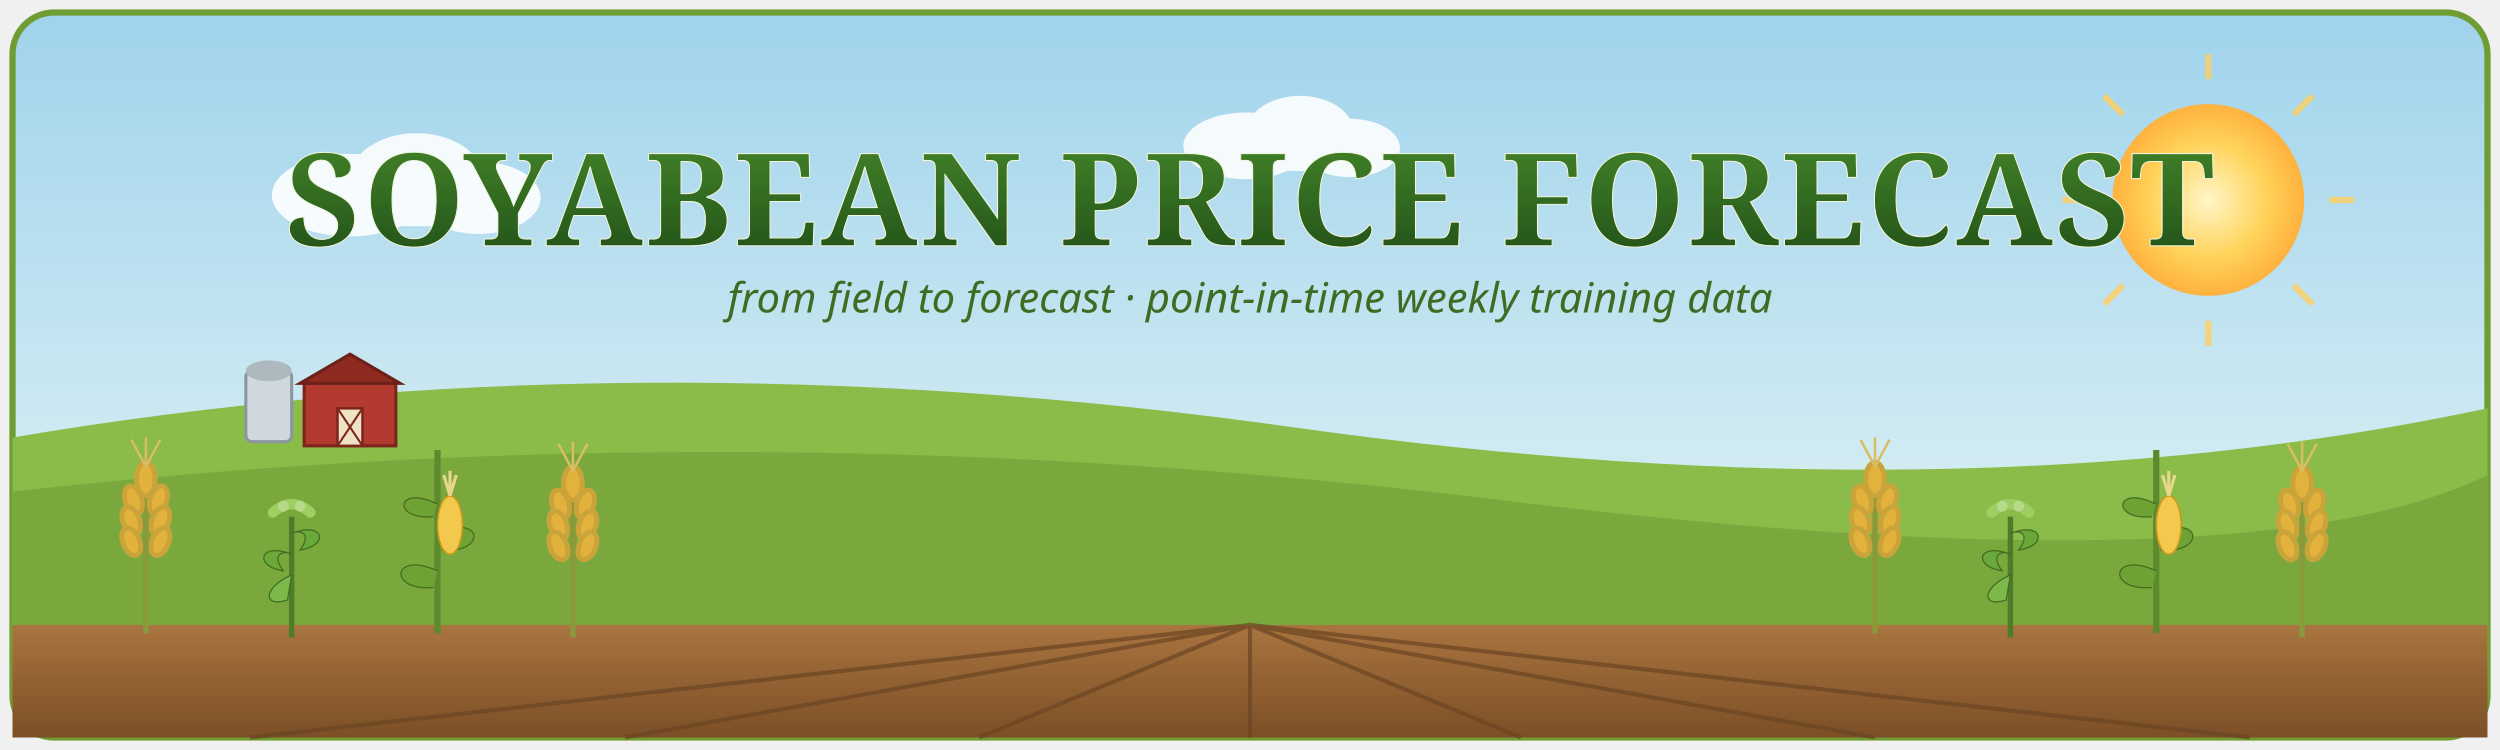
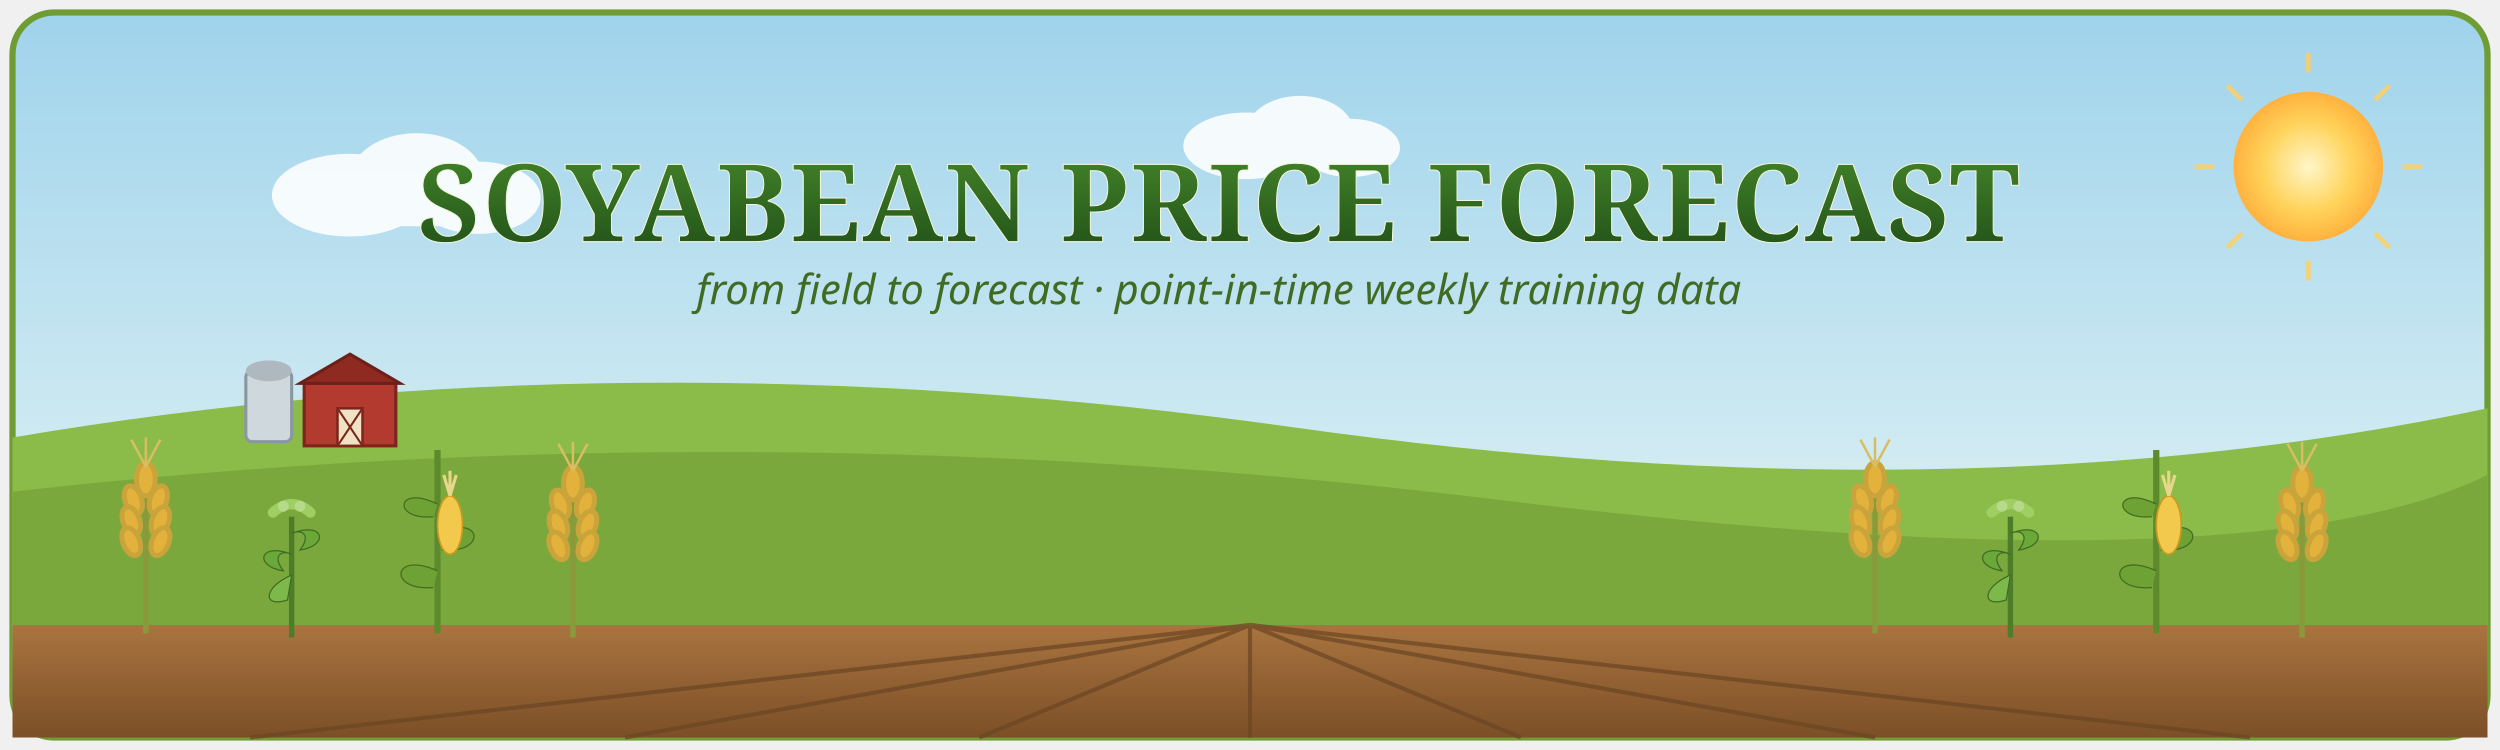
<svg xmlns="http://www.w3.org/2000/svg" viewBox="0 0 1200 360" width="1200" height="360" role="img" aria-label="Soyabean Price Forecast - farm and grain banner">
  <defs>
    <linearGradient id="sky" x1="0" y1="0" x2="0" y2="1">
      <stop offset="0" stop-color="#9fd3ec" />
      <stop offset="0.6" stop-color="#cfeaf2" />
      <stop offset="1" stop-color="#f3f7df" />
    </linearGradient>
    <radialGradient id="sun" cx="0.5" cy="0.5" r="0.5">
      <stop offset="0" stop-color="#fff6c8" />
      <stop offset="0.6" stop-color="#ffd35a" />
      <stop offset="1" stop-color="#ffb23e" />
    </radialGradient>
    <linearGradient id="field" x1="0" y1="0" x2="0" y2="1">
      <stop offset="0" stop-color="#9cc255" />
      <stop offset="1" stop-color="#6f9c33" />
    </linearGradient>
    <linearGradient id="soil" x1="0" y1="0" x2="0" y2="1">
      <stop offset="0" stop-color="#a9743f" />
      <stop offset="1" stop-color="#7c4f27" />
    </linearGradient>
    <linearGradient id="title" x1="0" y1="0" x2="0" y2="1">
      <stop offset="0" stop-color="#3f7d27" />
      <stop offset="1" stop-color="#25571a" />
    </linearGradient>
    <symbol id="wheat" viewBox="-16 -96 32 100">
      <g stroke="#caa43a" stroke-width="2.4" fill="#E3B23C">
        <line x1="0" y1="0" x2="0" y2="-70" stroke="#8a9a3a" stroke-width="2.6" />
        <g>
          <ellipse cx="0" cy="-74" rx="4.5" ry="8" />
          <ellipse cx="-6" cy="-64" rx="4" ry="7" transform="rotate(-18 -6 -64)" />
          <ellipse cx="6" cy="-64" rx="4" ry="7" transform="rotate(18 6 -64)" />
          <ellipse cx="-7" cy="-54" rx="4" ry="7" transform="rotate(-20 -7 -54)" />
          <ellipse cx="7" cy="-54" rx="4" ry="7" transform="rotate(20 7 -54)" />
          <ellipse cx="-7" cy="-44" rx="4" ry="7" transform="rotate(-22 -7 -44)" />
          <ellipse cx="7" cy="-44" rx="4" ry="7" transform="rotate(22 7 -44)" />
        </g>
        <g stroke="#d8bd63" stroke-width="1.2">
          <line x1="0" y1="-80" x2="0" y2="-94" />
          <line x1="0" y1="-80" x2="-7" y2="-93" />
          <line x1="0" y1="-80" x2="7" y2="-93" />
        </g>
      </g>
    </symbol>
    <symbol id="soy" viewBox="-20 -80 40 84">
      <line x1="0" y1="0" x2="0" y2="-58" stroke="#4e7d2a" stroke-width="2.6" />
      <path d="M0 -40 C-16 -46 -18 -34 -4 -32 C-10 -40 -4 -42 0 -40Z" fill="#6aa83a" stroke="#3f6b22" stroke-width="0.6" />
      <path d="M0 -50 C16 -56 18 -44 4 -42 C10 -50 4 -52 0 -50Z" fill="#6aa83a" stroke="#3f6b22" stroke-width="0.6" />
      <path d="M0 -30 C-14 -24 -14 -14 -2 -18Z" fill="#7cb94a" stroke="#3f6b22" stroke-width="0.6" />
      <g transform="translate(0 -60)">
        <path d="M-9 0 q9 -8 18 0" fill="none" stroke="#9fce63" stroke-width="5" stroke-linecap="round" />
        <circle cx="-4" cy="-3" r="2.6" fill="#b7d98a" />
        <circle cx="4" cy="-3" r="2.6" fill="#b7d98a" />
      </g>
    </symbol>
    <symbol id="corn" viewBox="-22 -100 44 104">
      <line x1="0" y1="0" x2="0" y2="-88" stroke="#5c8a2c" stroke-width="3" />
      <path d="M0 -30 C-22 -40 -24 -20 -2 -22" fill="#6fa235" stroke="#436b1f" stroke-width="0.6" />
      <path d="M0 -48 C22 -58 24 -38 2 -40" fill="#6fa235" stroke="#436b1f" stroke-width="0.6" />
      <path d="M0 -62 C-20 -72 -22 -54 -2 -56" fill="#6fa235" stroke="#436b1f" stroke-width="0.6" />
      <g transform="translate(6 -52)">
        <ellipse cx="0" cy="0" rx="6" ry="14" fill="#f2c94c" stroke="#c99a1e" stroke-width="0.8" />
        <path d="M0 -14 l-3 -10 M0 -14 l3 -10 M0 -14 l0 -12" stroke="#e8d68a" stroke-width="1.5" />
      </g>
    </symbol>
    <symbol id="cloud" viewBox="0 0 120 50">
      <g fill="#ffffff" opacity="0.92">
        <ellipse cx="38" cy="32" rx="30" ry="16" />
        <ellipse cx="64" cy="26" rx="26" ry="18" />
        <ellipse cx="88" cy="33" rx="24" ry="14" />
        <rect x="30" y="32" width="66" height="12" rx="6" />
      </g>
    </symbol>
  </defs>
  <rect x="6" y="6" width="1188" height="348" rx="20" fill="url(#sky)" stroke="#6f9c33" stroke-width="3" />
-   <g transform="translate(1060 96)">
+   <g transform="translate(1108 80) scale(0.78)">
    <circle r="46" fill="url(#sun)">
      <animate attributeName="r" values="46;49;46" dur="5s" repeatCount="indefinite" />
    </circle>
    <g stroke="#ffcf5e" stroke-width="3" opacity="0.8">
      <animateTransform attributeName="transform" type="rotate" from="0" to="360" dur="60s" repeatCount="indefinite" />
      <line x1="0" y1="-58" x2="0" y2="-70" />
      <line x1="0" y1="58" x2="0" y2="70" />
      <line x1="-58" y1="0" x2="-70" y2="0" />
      <line x1="58" y1="0" x2="70" y2="0" />
      <line x1="-41" y1="-41" x2="-50" y2="-50" />
      <line x1="41" y1="41" x2="50" y2="50" />
      <line x1="-41" y1="41" x2="-50" y2="50" />
      <line x1="41" y1="-41" x2="50" y2="-50" />
    </g>
  </g>
  <g opacity="0.95">
    <use href="#cloud" x="120" y="54" width="150" height="62">
      <animateTransform attributeName="transform" type="translate" values="0 0; 40 0; 0 0" dur="22s" repeatCount="indefinite" />
    </use>
    <use href="#cloud" x="560" y="38" width="120" height="50">
      <animateTransform attributeName="transform" type="translate" values="0 0; -34 0; 0 0" dur="26s" repeatCount="indefinite" />
    </use>
  </g>
  <path d="M6 210 Q300 160 620 205 T1194 196 L1194 320 L6 320 Z" fill="#8bbb49" />
  <path d="M6 236 Q360 196 720 240 T1194 228 L1194 330 L6 330 Z" fill="#7aa83c" />
  <g transform="translate(120 176)">
    <rect x="-2" y="2" width="22" height="34" fill="#cfd8dc" stroke="#8a97a0" stroke-width="1.5" rx="3" />
    <ellipse cx="9" cy="2" rx="11" ry="5" fill="#aeb9bf" />
    <rect x="26" y="8" width="44" height="30" fill="#b23a2e" stroke="#7d241b" stroke-width="1.5" />
    <path d="M24 8 L48 -6 L72 8 Z" fill="#8f2a20" stroke="#6d201a" stroke-width="1.5" />
    <rect x="42" y="20" width="12" height="18" fill="#efe3c6" stroke="#7d241b" stroke-width="1.2" />
    <path d="M42 20 L54 38 M54 20 L42 38" stroke="#7d241b" stroke-width="1" />
  </g>
  <path d="M6 300 L1194 300 L1194 354 L6 354 Z" fill="url(#soil)" />
  <g stroke="#6a4522" stroke-width="2" opacity="0.7">
    <path d="M600 300 L120 354" />
    <path d="M600 300 L300 354" />
    <path d="M600 300 L470 354" />
    <path d="M600 300 L600 354" />
    <path d="M600 300 L730 354" />
    <path d="M600 300 L900 354" />
    <path d="M600 300 L1080 354" />
  </g>
  <g>
    <g transform="translate(70 304)">
      <g>
        <animateTransform attributeName="transform" type="rotate" values="-2.5;2.5;-2.5" dur="4.5s" repeatCount="indefinite" />
        <use href="#wheat" x="-16" y="-96" width="32" height="100" />
      </g>
    </g>
    <g transform="translate(140 306)">
      <g>
        <animateTransform attributeName="transform" type="rotate" values="2;-2;2" dur="5.2s" repeatCount="indefinite" />
        <use href="#soy" x="-20" y="-80" width="40" height="84" />
      </g>
    </g>
    <g transform="translate(210 304)">
      <g>
        <animateTransform attributeName="transform" type="rotate" values="-2;2;-2" dur="4.8s" repeatCount="indefinite" />
        <use href="#corn" x="-22" y="-100" width="44" height="104" />
      </g>
    </g>
    <g transform="translate(275 306)">
      <g>
        <animateTransform attributeName="transform" type="rotate" values="2.5;-2.5;2.5" dur="5.6s" repeatCount="indefinite" />
        <use href="#wheat" x="-16" y="-96" width="32" height="100" />
      </g>
    </g>
    <g transform="translate(900 304)">
      <g>
        <animateTransform attributeName="transform" type="rotate" values="-2.5;2.5;-2.5" dur="5s" repeatCount="indefinite" />
        <use href="#wheat" x="-16" y="-96" width="32" height="100" />
      </g>
    </g>
    <g transform="translate(965 306)">
      <g>
        <animateTransform attributeName="transform" type="rotate" values="2;-2;2" dur="4.6s" repeatCount="indefinite" />
        <use href="#soy" x="-20" y="-80" width="40" height="84" />
      </g>
    </g>
    <g transform="translate(1035 304)">
      <g>
        <animateTransform attributeName="transform" type="rotate" values="-2;2;-2" dur="5.4s" repeatCount="indefinite" />
        <use href="#corn" x="-22" y="-100" width="44" height="104" />
      </g>
    </g>
    <g transform="translate(1105 306)">
      <g>
        <animateTransform attributeName="transform" type="rotate" values="2.5;-2.5;2.5" dur="4.9s" repeatCount="indefinite" />
        <use href="#wheat" x="-16" y="-96" width="32" height="100" />
      </g>
    </g>
  </g>
  <g text-anchor="middle" font-family="'Georgia','Trebuchet MS',serif">
-     <text x="600" y="118" font-size="62" font-weight="900" fill="url(#title)" stroke="#f3f7df" stroke-width="0.5" letter-spacing="1">SOYABEAN PRICE FORECAST</text>
-     <text x="600" y="150" font-size="20" fill="#3f6b22" font-style="italic" font-family="'Trebuchet MS',sans-serif">from field to forecast · point-in-time weekly training data</text>
+     <text x="585" y="116" font-size="52" font-weight="900" fill="url(#title)" stroke="#f3f7df" stroke-width="0.5" letter-spacing="0.5">SOYABEAN PRICE FORECAST</text>
+     <text x="585" y="146" font-size="20" fill="#3f6b22" font-style="italic" font-family="'Trebuchet MS',sans-serif">from field to forecast · point-in-time weekly training data</text>
  </g>
</svg>
